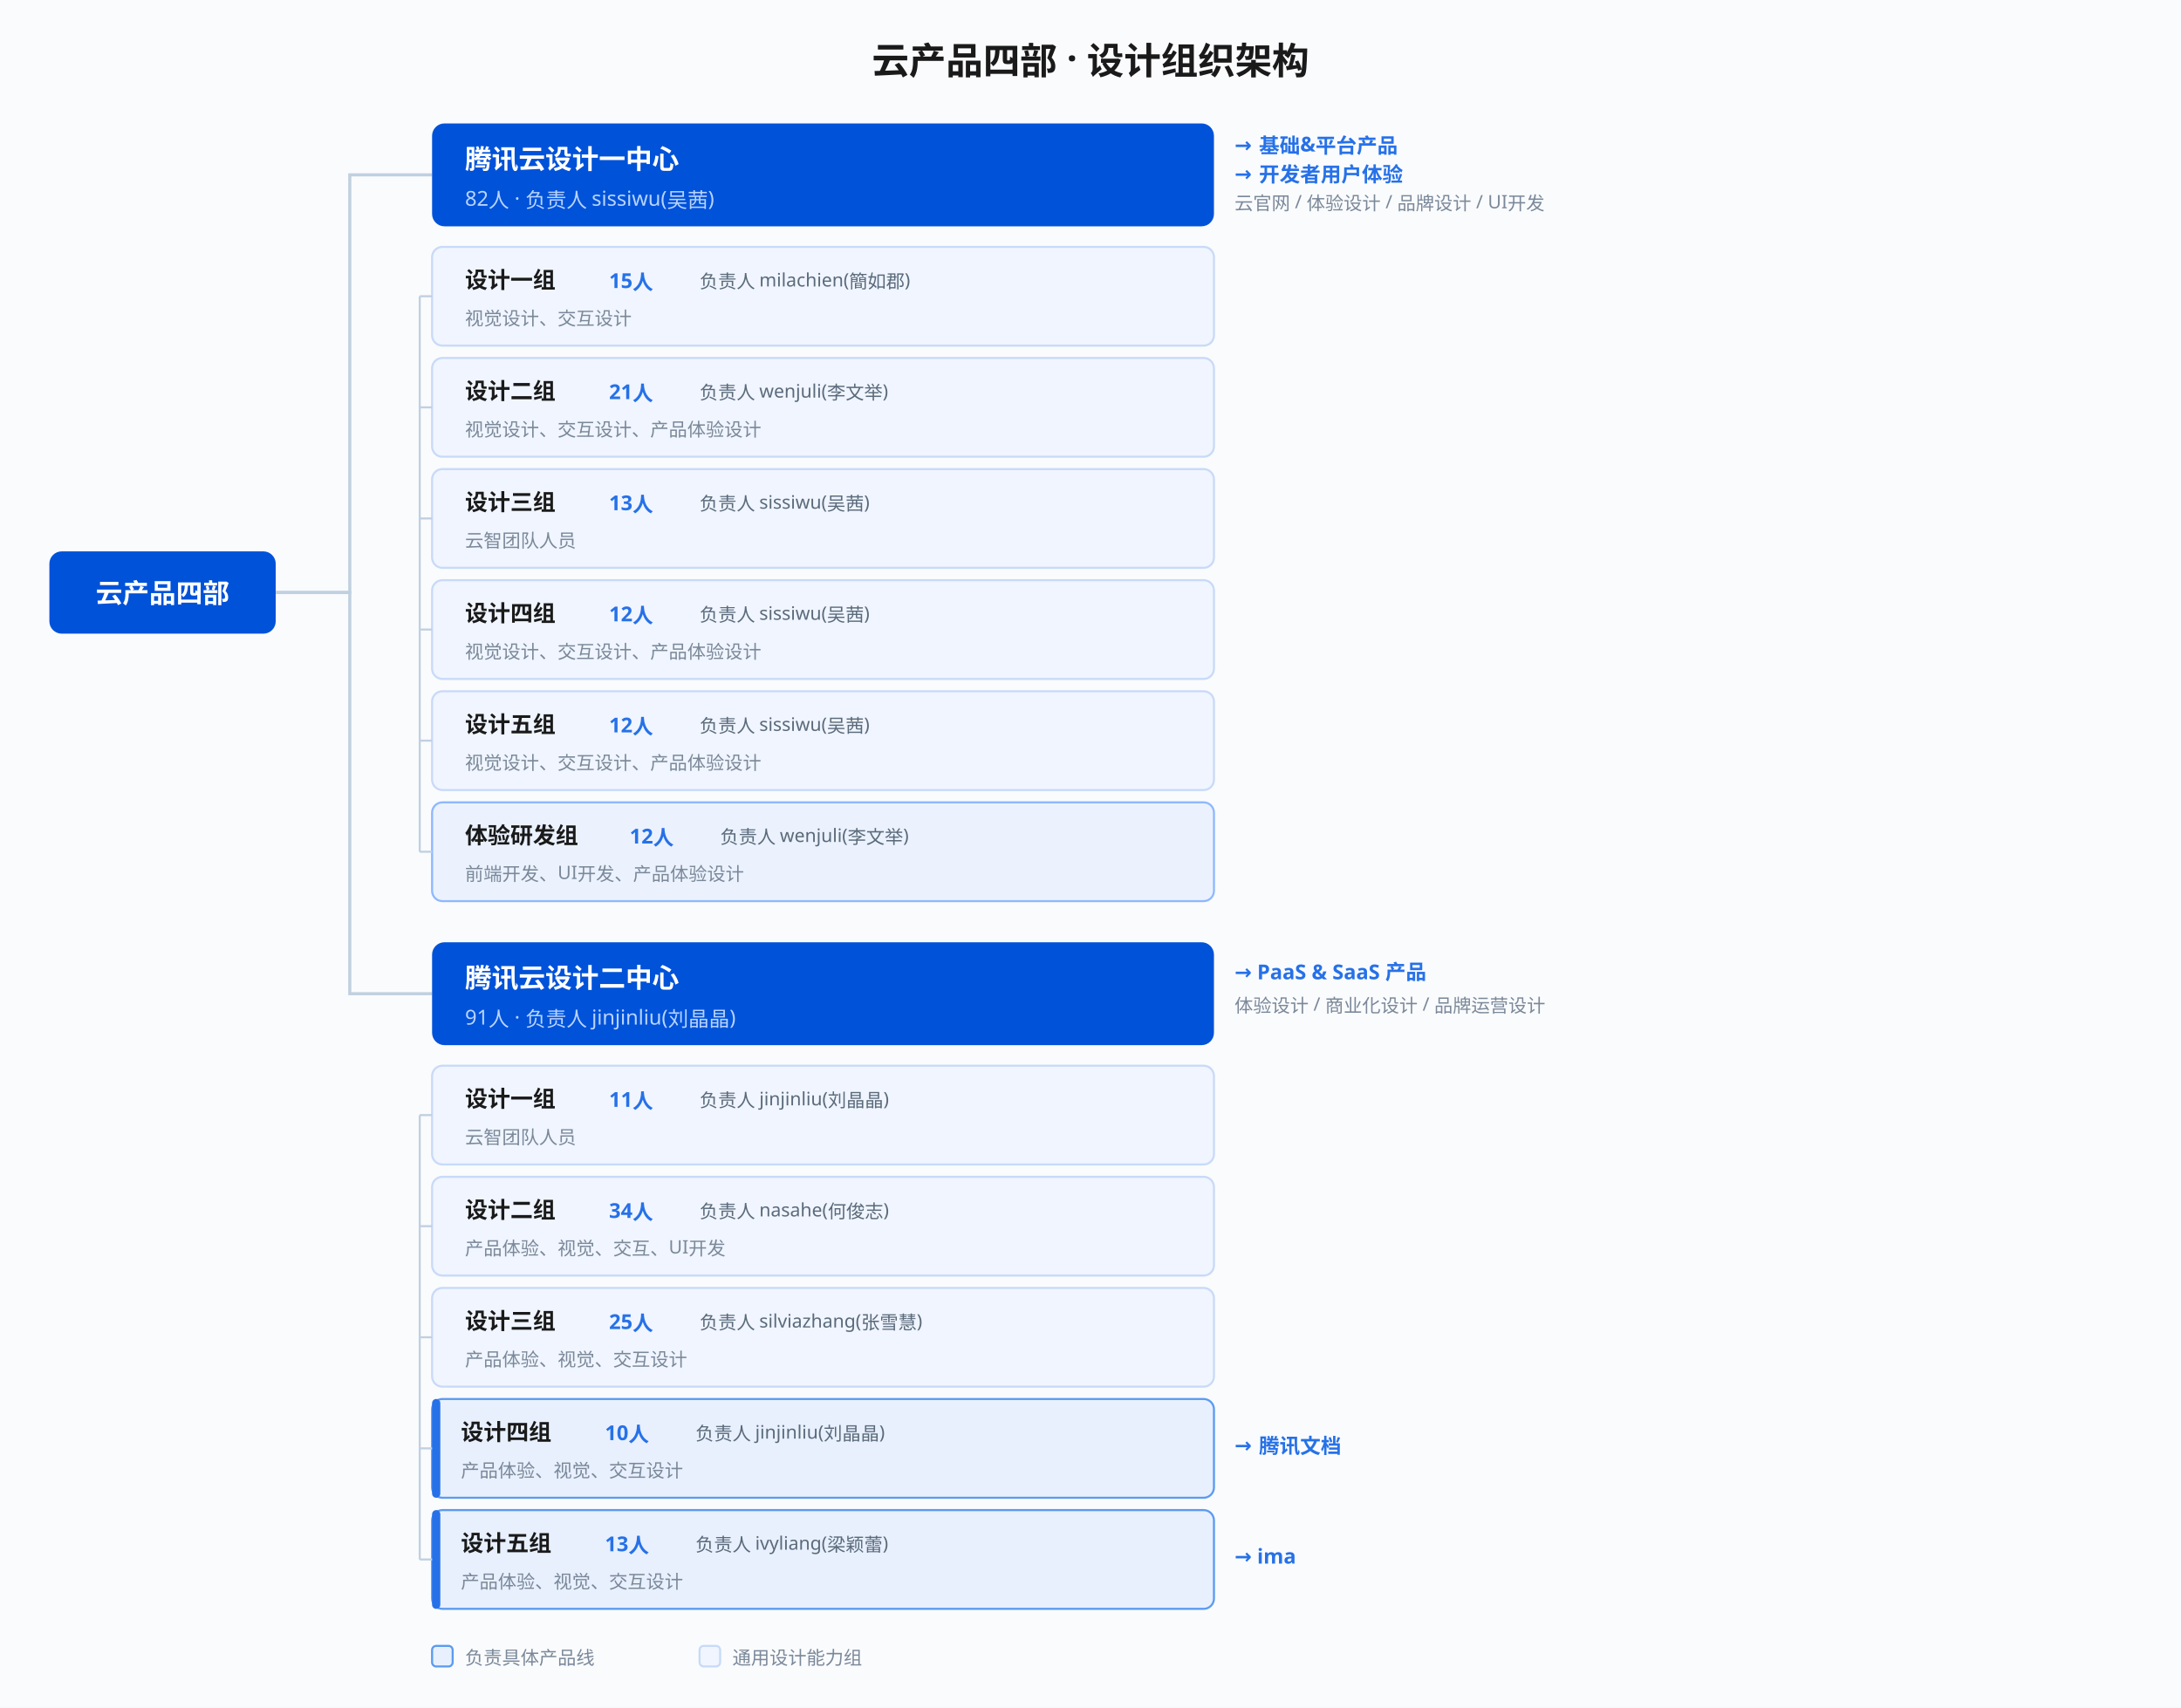
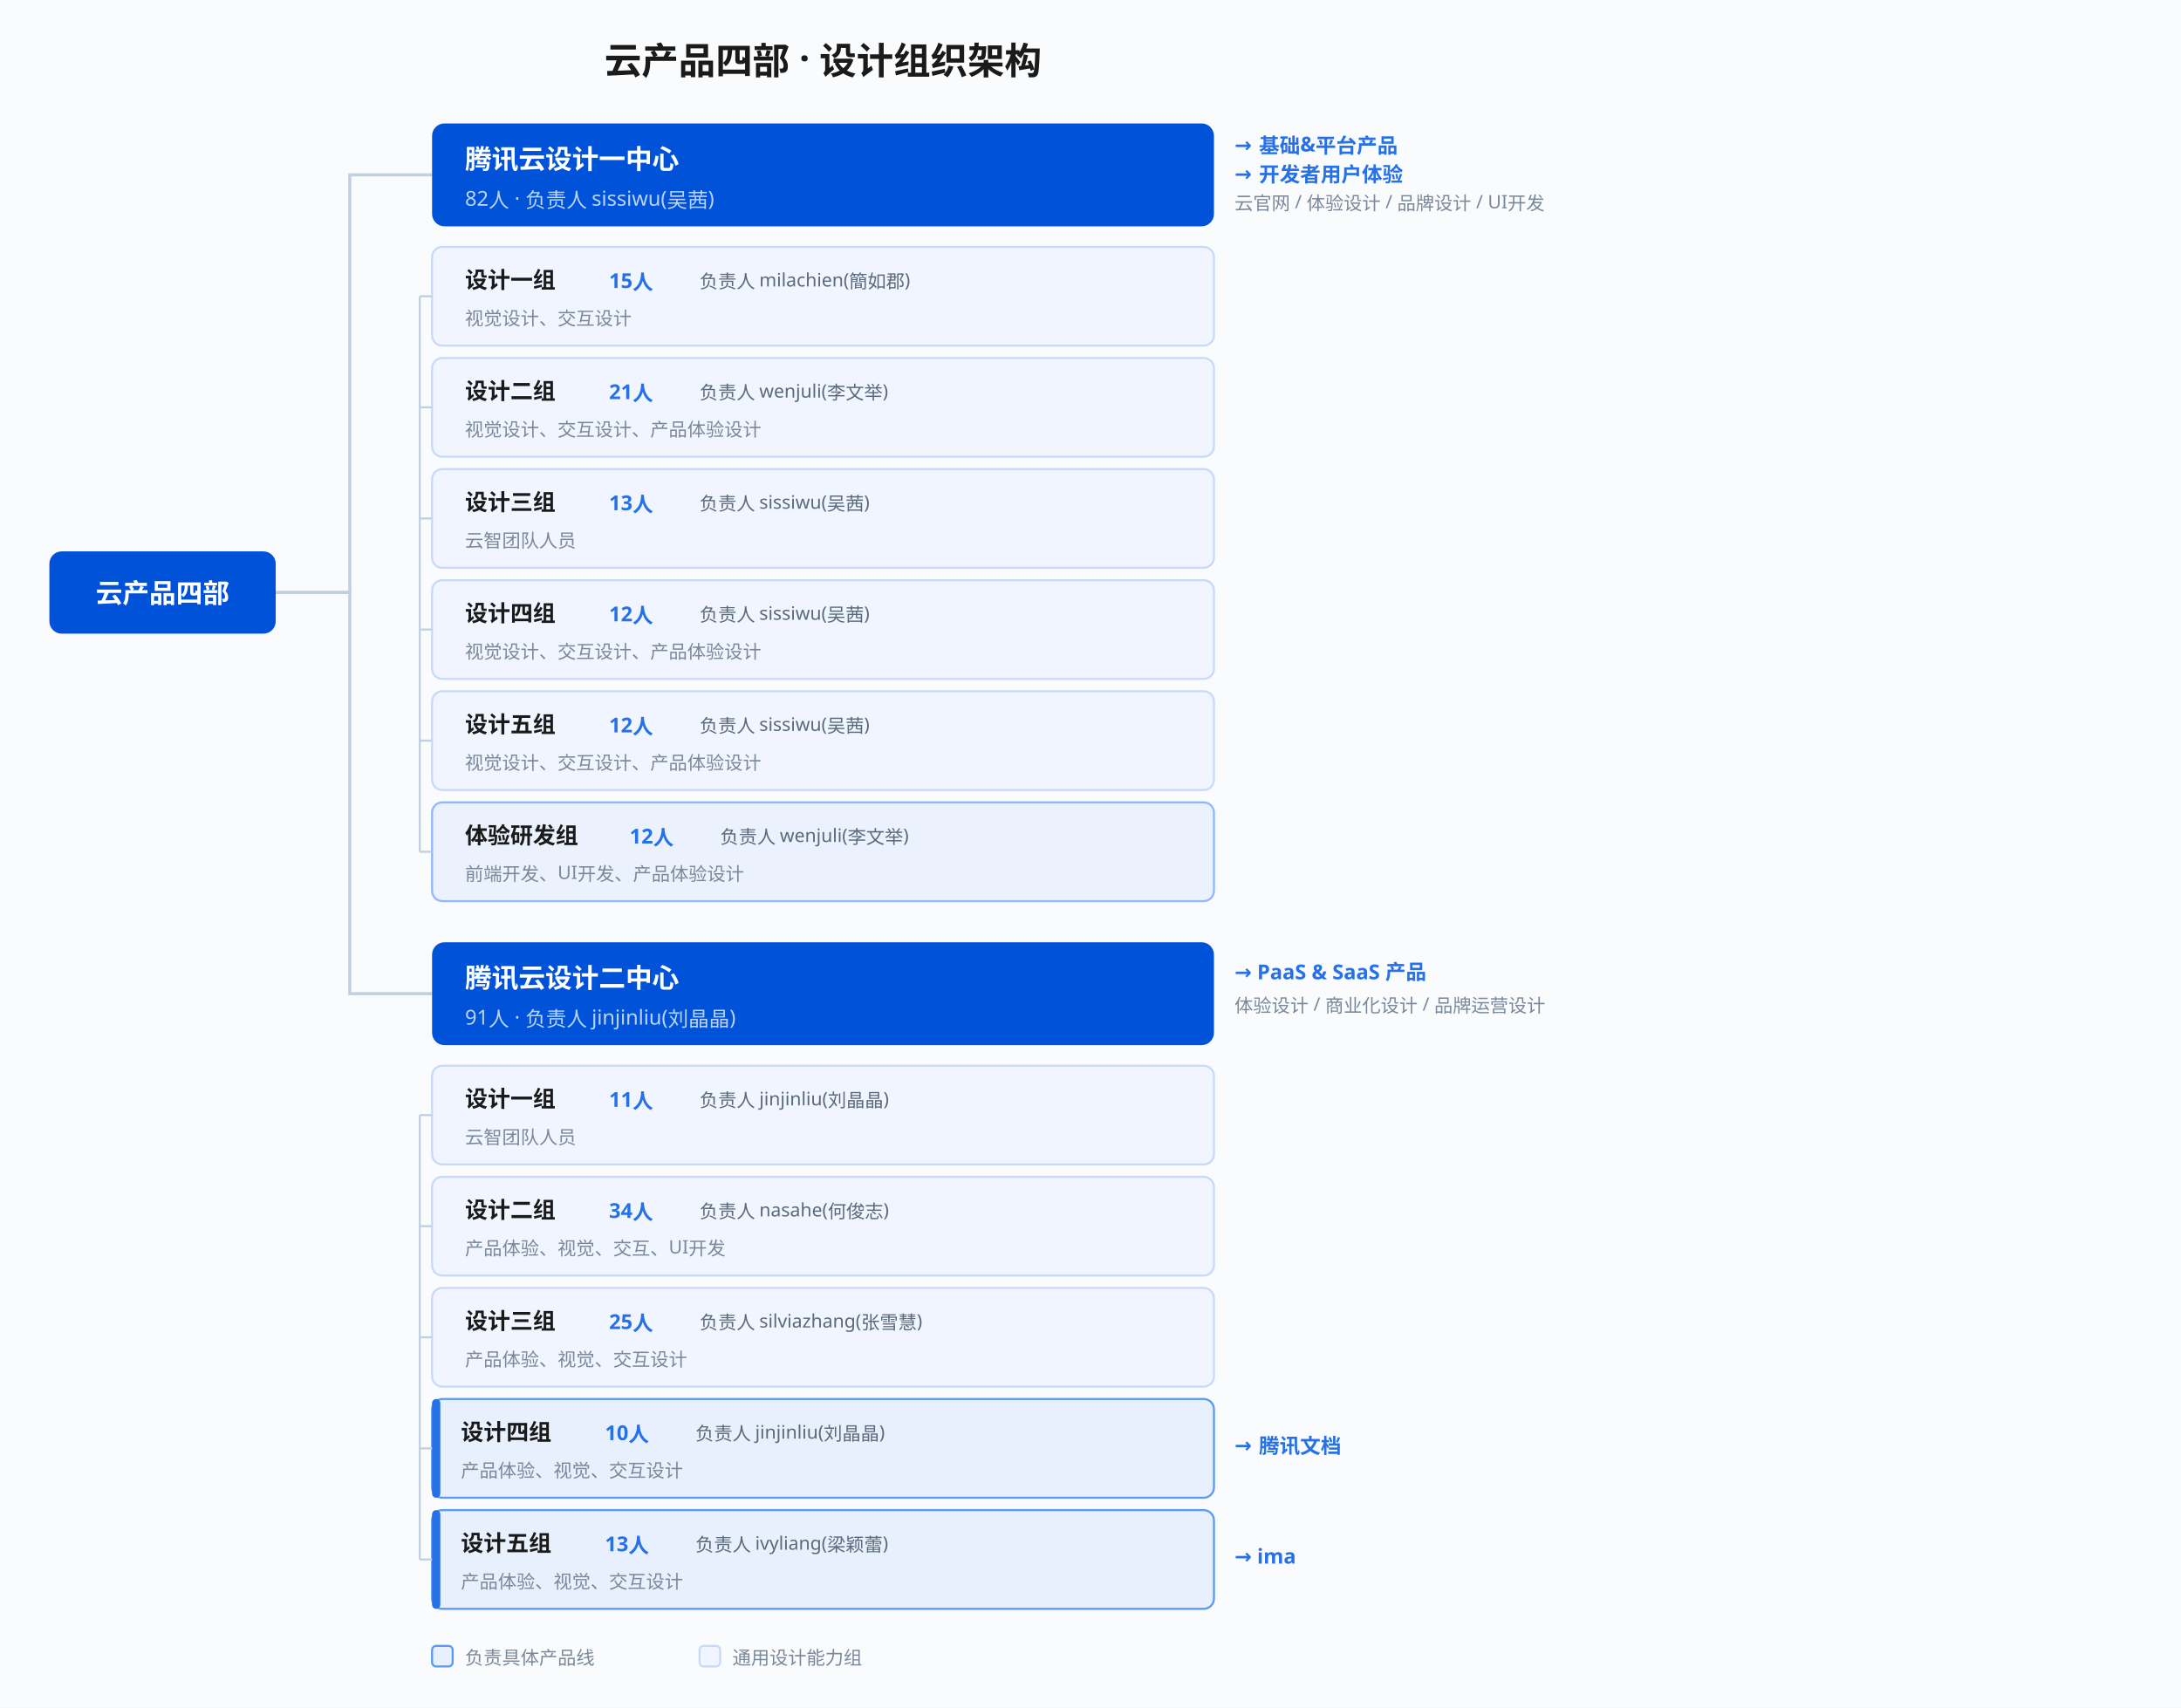
<svg xmlns="http://www.w3.org/2000/svg" viewBox="0 0 1060 830" width="1060" height="830">
  <defs>
    <style>
      text { font-family: 'TencentSans', '腾讯体', 'PingFang SC', sans-serif; }
    </style>
  </defs>
  <rect width="1060" height="830" fill="#FAFBFD" />
-   <text x="530" y="36" text-anchor="middle" fill="#1A1A1A" font-size="18" font-weight="700">云产品四部 · 设计组织架构</text>
+   <text x="400" y="36" text-anchor="middle" fill="#1A1A1A" font-size="18" font-weight="700">云产品四部 · 设计组织架构</text>
  <rect x="24" y="268" width="110" height="40" rx="6" fill="#0052D9" />
  <text x="79" y="293" text-anchor="middle" fill="#FFFFFF" font-size="13" font-weight="700">云产品四部</text>
  <path d="M134 288 L170 288 L170 85 L210 85" stroke="#C0D0E0" stroke-width="1.5" fill="none" />
  <path d="M134 288 L170 288 L170 483 L210 483" stroke="#C0D0E0" stroke-width="1.5" fill="none" />
  <g>
    <rect x="210" y="60" width="380" height="50" rx="6" fill="#0052D9" />
    <text x="226" y="82" fill="#FFFFFF" font-size="13" font-weight="700">腾讯云设计一中心</text>
    <text x="226" y="100" fill="#B8D4FF" font-size="10">82人 · 负责人 sissiwu(吴茜)</text>
    <text x="600" y="74" fill="#2671E8" font-size="10" font-weight="600">→ 基础&amp;平台产品</text>
    <text x="600" y="88" fill="#2671E8" font-size="10" font-weight="600">→ 开发者用户体验</text>
    <text x="600" y="102" fill="#7A8899" font-size="9">云官网 / 体验设计 / 品牌设计 / UI开发</text>
    <rect x="210" y="120" width="380" height="48" rx="5" fill="#F0F5FF" stroke="#C8DAF8" stroke-width="1" />
    <text x="226" y="140" fill="#1A1A1A" font-size="11" font-weight="600">设计一组</text>
    <text x="296" y="140" fill="#2671E8" font-size="10" font-weight="600">15人</text>
    <text x="340" y="140" fill="#5A6A7A" font-size="9">负责人 milachien(簡如郡)</text>
    <text x="226" y="158" fill="#7A8899" font-size="9">视觉设计、交互设计</text>
    <rect x="210" y="174" width="380" height="48" rx="5" fill="#F0F5FF" stroke="#C8DAF8" stroke-width="1" />
    <text x="226" y="194" fill="#1A1A1A" font-size="11" font-weight="600">设计二组</text>
    <text x="296" y="194" fill="#2671E8" font-size="10" font-weight="600">21人</text>
    <text x="340" y="194" fill="#5A6A7A" font-size="9">负责人 wenjuli(李文举)</text>
    <text x="226" y="212" fill="#7A8899" font-size="9">视觉设计、交互设计、产品体验设计</text>
    <rect x="210" y="228" width="380" height="48" rx="5" fill="#F0F5FF" stroke="#C8DAF8" stroke-width="1" />
    <text x="226" y="248" fill="#1A1A1A" font-size="11" font-weight="600">设计三组</text>
    <text x="296" y="248" fill="#2671E8" font-size="10" font-weight="600">13人</text>
    <text x="340" y="248" fill="#5A6A7A" font-size="9">负责人 sissiwu(吴茜)</text>
    <text x="226" y="266" fill="#7A8899" font-size="9">云智团队人员</text>
    <rect x="210" y="282" width="380" height="48" rx="5" fill="#F0F5FF" stroke="#C8DAF8" stroke-width="1" />
    <text x="226" y="302" fill="#1A1A1A" font-size="11" font-weight="600">设计四组</text>
    <text x="296" y="302" fill="#2671E8" font-size="10" font-weight="600">12人</text>
    <text x="340" y="302" fill="#5A6A7A" font-size="9">负责人 sissiwu(吴茜)</text>
    <text x="226" y="320" fill="#7A8899" font-size="9">视觉设计、交互设计、产品体验设计</text>
    <rect x="210" y="336" width="380" height="48" rx="5" fill="#F0F5FF" stroke="#C8DAF8" stroke-width="1" />
    <text x="226" y="356" fill="#1A1A1A" font-size="11" font-weight="600">设计五组</text>
    <text x="296" y="356" fill="#2671E8" font-size="10" font-weight="600">12人</text>
    <text x="340" y="356" fill="#5A6A7A" font-size="9">负责人 sissiwu(吴茜)</text>
    <text x="226" y="374" fill="#7A8899" font-size="9">视觉设计、交互设计、产品体验设计</text>
    <rect x="210" y="390" width="380" height="48" rx="5" fill="#EBF2FE" stroke="#8FB8FF" stroke-width="1" />
    <text x="226" y="410" fill="#1A1A1A" font-size="11" font-weight="600">体验研发组</text>
    <text x="306" y="410" fill="#2671E8" font-size="10" font-weight="600">12人</text>
    <text x="350" y="410" fill="#5A6A7A" font-size="9">负责人 wenjuli(李文举)</text>
    <text x="226" y="428" fill="#7A8899" font-size="9">前端开发、UI开发、产品体验设计</text>
    <path d="M204 144 L204 414" stroke="#C0D0E0" stroke-width="1" fill="none" />
    <line x1="204" y1="144" x2="210" y2="144" stroke="#C0D0E0" stroke-width="1" />
    <line x1="204" y1="198" x2="210" y2="198" stroke="#C0D0E0" stroke-width="1" />
    <line x1="204" y1="252" x2="210" y2="252" stroke="#C0D0E0" stroke-width="1" />
    <line x1="204" y1="306" x2="210" y2="306" stroke="#C0D0E0" stroke-width="1" />
    <line x1="204" y1="360" x2="210" y2="360" stroke="#C0D0E0" stroke-width="1" />
    <line x1="204" y1="414" x2="210" y2="414" stroke="#C0D0E0" stroke-width="1" />
  </g>
  <g>
    <rect x="210" y="458" width="380" height="50" rx="6" fill="#0052D9" />
    <text x="226" y="480" fill="#FFFFFF" font-size="13" font-weight="700">腾讯云设计二中心</text>
    <text x="226" y="498" fill="#B8D4FF" font-size="10">91人 · 负责人 jinjinliu(刘晶晶)</text>
    <text x="600" y="476" fill="#2671E8" font-size="10" font-weight="600">→ PaaS &amp; SaaS 产品</text>
    <text x="600" y="492" fill="#7A8899" font-size="9">体验设计 / 商业化设计 / 品牌运营设计</text>
    <rect x="210" y="518" width="380" height="48" rx="5" fill="#F0F5FF" stroke="#C8DAF8" stroke-width="1" />
    <text x="226" y="538" fill="#1A1A1A" font-size="11" font-weight="600">设计一组</text>
    <text x="296" y="538" fill="#2671E8" font-size="10" font-weight="600">11人</text>
    <text x="340" y="538" fill="#5A6A7A" font-size="9">负责人 jinjinliu(刘晶晶)</text>
    <text x="226" y="556" fill="#7A8899" font-size="9">云智团队人员</text>
    <rect x="210" y="572" width="380" height="48" rx="5" fill="#F0F5FF" stroke="#C8DAF8" stroke-width="1" />
    <text x="226" y="592" fill="#1A1A1A" font-size="11" font-weight="600">设计二组</text>
    <text x="296" y="592" fill="#2671E8" font-size="10" font-weight="600">34人</text>
    <text x="340" y="592" fill="#5A6A7A" font-size="9">负责人 nasahe(何俊志)</text>
    <text x="226" y="610" fill="#7A8899" font-size="9">产品体验、视觉、交互、UI开发</text>
    <rect x="210" y="626" width="380" height="48" rx="5" fill="#F0F5FF" stroke="#C8DAF8" stroke-width="1" />
    <text x="226" y="646" fill="#1A1A1A" font-size="11" font-weight="600">设计三组</text>
    <text x="296" y="646" fill="#2671E8" font-size="10" font-weight="600">25人</text>
    <text x="340" y="646" fill="#5A6A7A" font-size="9">负责人 silviazhang(张雪慧)</text>
    <text x="226" y="664" fill="#7A8899" font-size="9">产品体验、视觉、交互设计</text>
    <rect x="210" y="680" width="380" height="48" rx="5" fill="#E8F0FE" stroke="#5B9BF0" stroke-width="1" />
    <rect x="210" y="680" width="4" height="48" rx="2" fill="#2671E8" />
    <text x="224" y="700" fill="#1A1A1A" font-size="11" font-weight="600">设计四组</text>
    <text x="294" y="700" fill="#2671E8" font-size="10" font-weight="600">10人</text>
    <text x="338" y="700" fill="#5A6A7A" font-size="9">负责人 jinjinliu(刘晶晶)</text>
    <text x="224" y="718" fill="#7A8899" font-size="9">产品体验、视觉、交互设计</text>
    <text x="600" y="706" fill="#2671E8" font-size="10" font-weight="600">→ 腾讯文档</text>
    <rect x="210" y="734" width="380" height="48" rx="5" fill="#E8F0FE" stroke="#5B9BF0" stroke-width="1" />
    <rect x="210" y="734" width="4" height="48" rx="2" fill="#2671E8" />
    <text x="224" y="754" fill="#1A1A1A" font-size="11" font-weight="600">设计五组</text>
    <text x="294" y="754" fill="#2671E8" font-size="10" font-weight="600">13人</text>
    <text x="338" y="754" fill="#5A6A7A" font-size="9">负责人 ivyliang(梁颖蕾)</text>
    <text x="224" y="772" fill="#7A8899" font-size="9">产品体验、视觉、交互设计</text>
    <text x="600" y="760" fill="#2671E8" font-size="10" font-weight="600">→ ima</text>
    <path d="M204 542 L204 758" stroke="#C0D0E0" stroke-width="1" fill="none" />
    <line x1="204" y1="542" x2="210" y2="542" stroke="#C0D0E0" stroke-width="1" />
    <line x1="204" y1="596" x2="210" y2="596" stroke="#C0D0E0" stroke-width="1" />
    <line x1="204" y1="650" x2="210" y2="650" stroke="#C0D0E0" stroke-width="1" />
    <line x1="204" y1="704" x2="210" y2="704" stroke="#C0D0E0" stroke-width="1" />
    <line x1="204" y1="758" x2="210" y2="758" stroke="#C0D0E0" stroke-width="1" />
  </g>
  <g transform="translate(210, 800)">
    <rect x="0" y="0" width="10" height="10" rx="2" fill="#E8F0FE" stroke="#5B9BF0" stroke-width="1" />
    <text x="16" y="9" fill="#7A8899" font-size="9">负责具体产品线</text>
    <rect x="130" y="0" width="10" height="10" rx="2" fill="#F0F5FF" stroke="#C8DAF8" stroke-width="1" />
    <text x="146" y="9" fill="#7A8899" font-size="9">通用设计能力组</text>
  </g>
</svg>
